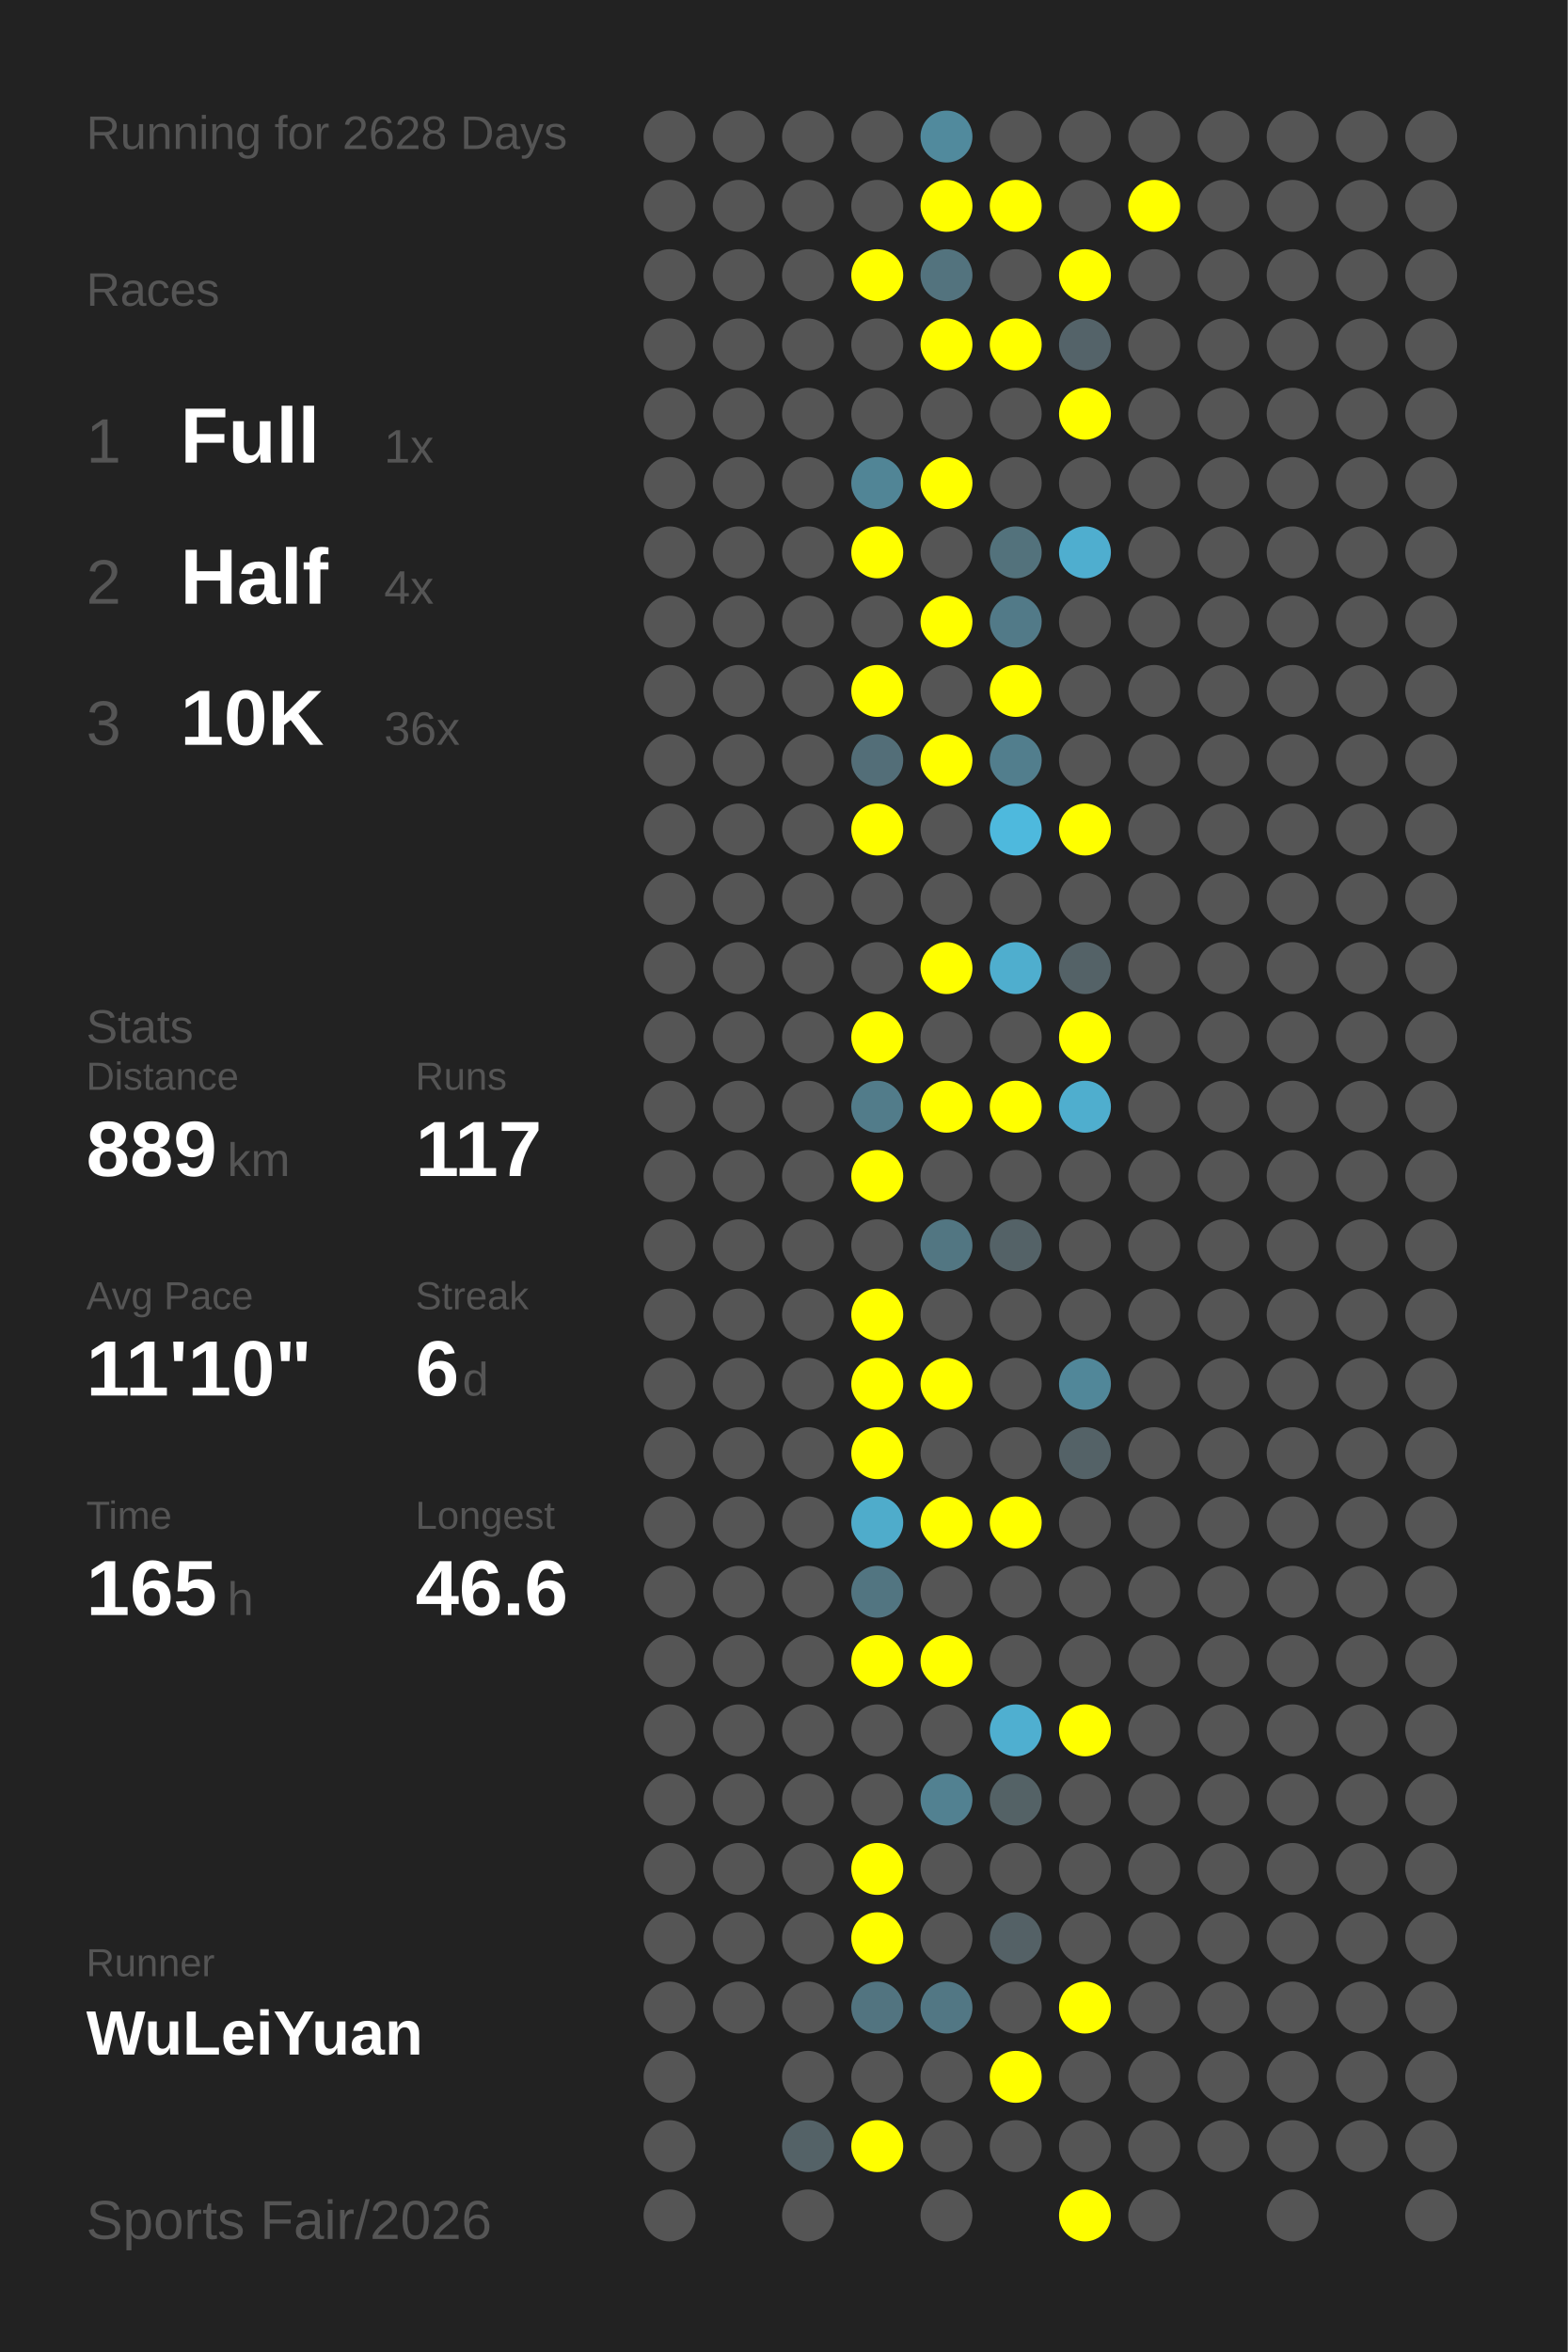
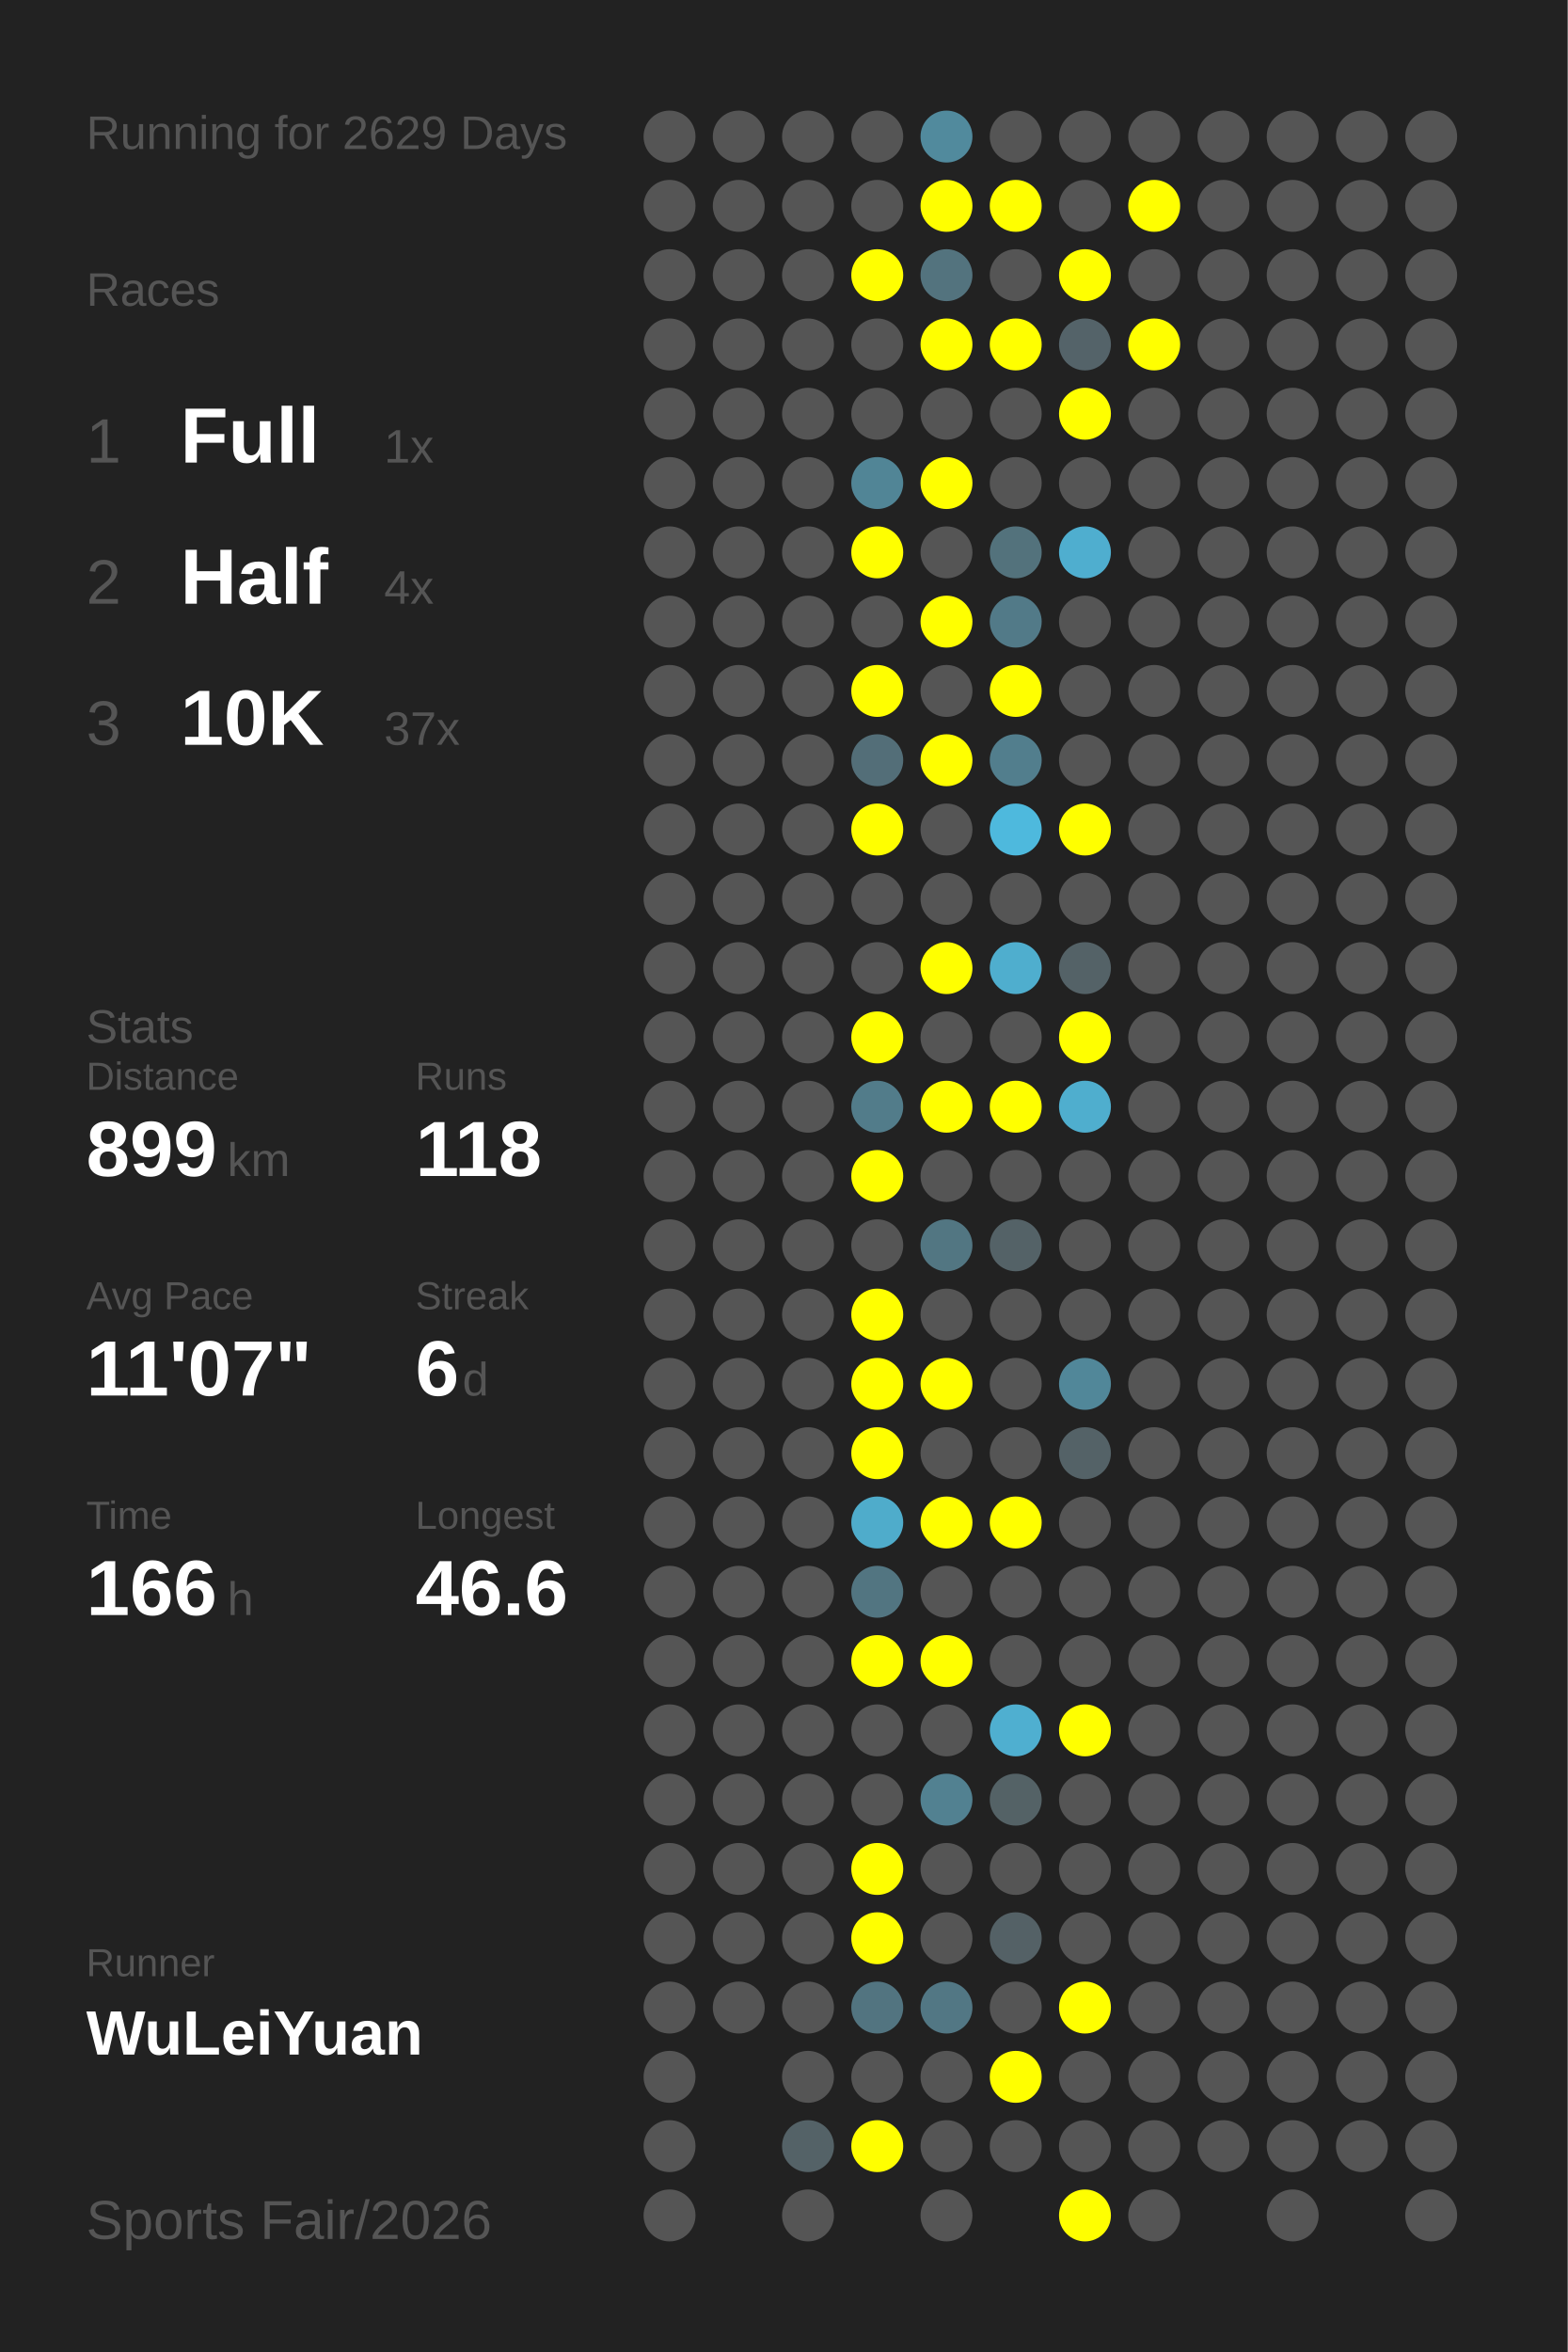
<svg xmlns="http://www.w3.org/2000/svg" baseProfile="full" height="300mm" version="1.1" viewBox="0,0,200,300" width="200mm">
  <defs />
  <rect fill="#222222" height="300" width="200" x="0" y="0" />
-   <text fill="#555555" style="font-size:6px; font-family:Arial;" x="11" y="19">Running for 2628 Days</text>
+   <text fill="#555555" style="font-size:6px; font-family:Arial;" x="11" y="19">Running for 2629 Days</text>
  <text fill="#555555" style="font-size:6px; font-family:Arial;" x="11" y="39">Races</text>
  <text fill="#555555" style="font-size:8px; font-family:Arial;" x="11" y="59">1</text>
  <text fill="#FFFFFF" style="font-size:10px; font-family:Arial; font-weight:bold;" x="23" y="59">Full</text>
  <text fill="#555555" style="font-size:6px; font-family:Arial;" x="49" y="59">1x</text>
  <text fill="#555555" style="font-size:8px; font-family:Arial;" x="11" y="77">2</text>
  <text fill="#FFFFFF" style="font-size:10px; font-family:Arial; font-weight:bold;" x="23" y="77">Half</text>
  <text fill="#555555" style="font-size:6px; font-family:Arial;" x="49" y="77">4x</text>
  <text fill="#555555" style="font-size:8px; font-family:Arial;" x="11" y="95">3</text>
  <text fill="#FFFFFF" style="font-size:10px; font-family:Arial; font-weight:bold;" x="23" y="95">10K</text>
-   <text fill="#555555" style="font-size:6px; font-family:Arial;" x="49" y="95">36x</text>
+   <text fill="#555555" style="font-size:6px; font-family:Arial;" x="49" y="95">37x</text>
  <text fill="#555555" style="font-size:6px; font-family:Arial;" x="11" y="133">Stats</text>
  <text fill="#555555" style="font-size:5px; font-family:Arial;" x="11" y="139">Distance</text>
-   <text fill="#FFFFFF" style="font-size:10px; font-family:Arial; font-weight:bold;" x="11" y="150">889</text>
+   <text fill="#FFFFFF" style="font-size:10px; font-family:Arial; font-weight:bold;" x="11" y="150">899</text>
  <text fill="#555555" style="font-size:6px; font-family:Arial;" x="29" y="150">km</text>
  <text fill="#555555" style="font-size:5px; font-family:Arial;" x="53" y="139">Runs</text>
-   <text fill="#FFFFFF" style="font-size:10px; font-family:Arial; font-weight:bold;" x="53" y="150">117</text>
+   <text fill="#FFFFFF" style="font-size:10px; font-family:Arial; font-weight:bold;" x="53" y="150">118</text>
  <text fill="#555555" style="font-size:5px; font-family:Arial;" x="11" y="167">Avg Pace</text>
-   <text fill="#FFFFFF" style="font-size:10px; font-family:Arial; font-weight:bold;" x="11" y="178">11'10"</text>
+   <text fill="#FFFFFF" style="font-size:10px; font-family:Arial; font-weight:bold;" x="11" y="178">11'07"</text>
  <text fill="#555555" style="font-size:5px; font-family:Arial;" x="53" y="167">Streak</text>
  <text fill="#FFFFFF" style="font-size:10px; font-family:Arial; font-weight:bold;" x="53" y="178">6</text>
  <text fill="#555555" style="font-size:6px; font-family:Arial;" x="59" y="178">d</text>
  <text fill="#555555" style="font-size:5px; font-family:Arial;" x="11" y="195">Time</text>
-   <text fill="#FFFFFF" style="font-size:10px; font-family:Arial; font-weight:bold;" x="11" y="206">165</text>
+   <text fill="#FFFFFF" style="font-size:10px; font-family:Arial; font-weight:bold;" x="11" y="206">166</text>
  <text fill="#555555" style="font-size:6px; font-family:Arial;" x="29" y="206">h</text>
  <text fill="#555555" style="font-size:5px; font-family:Arial;" x="53" y="195">Longest</text>
  <text fill="#FFFFFF" style="font-size:10px; font-family:Arial; font-weight:bold;" x="53" y="206">46.6</text>
  <text fill="#555555" style="font-size:5px; font-family:Arial;" x="11" y="252.065">Runner</text>
  <text fill="#FFFFFF" style="font-size:8px; font-family:Arial; font-weight:bold;" x="11" y="262.065">WuLeiYuan</text>
  <text fill="#555555" style="font-size:7px; font-family:Arial;" x="11" y="285.581">Sports Fair/2026</text>
  <circle cx="85.417" cy="17.419" fill="#555555" r="3.312" />
  <circle cx="85.417" cy="26.258" fill="#555555" r="3.312" />
  <circle cx="85.417" cy="35.097" fill="#555555" r="3.312" />
  <circle cx="85.417" cy="43.935" fill="#555555" r="3.312" />
  <circle cx="85.417" cy="52.774" fill="#555555" r="3.312" />
  <circle cx="85.417" cy="61.613" fill="#555555" r="3.312" />
  <circle cx="85.417" cy="70.452" fill="#555555" r="3.312" />
  <circle cx="85.417" cy="79.29" fill="#555555" r="3.312" />
  <circle cx="85.417" cy="88.129" fill="#555555" r="3.312" />
  <circle cx="85.417" cy="96.968" fill="#555555" r="3.312" />
  <circle cx="85.417" cy="105.806" fill="#555555" r="3.312" />
  <circle cx="85.417" cy="114.645" fill="#555555" r="3.312" />
  <circle cx="85.417" cy="123.484" fill="#555555" r="3.312" />
  <circle cx="85.417" cy="132.323" fill="#555555" r="3.312" />
  <circle cx="85.417" cy="141.161" fill="#555555" r="3.312" />
  <circle cx="85.417" cy="150" fill="#555555" r="3.312" />
  <circle cx="85.417" cy="158.839" fill="#555555" r="3.312" />
  <circle cx="85.417" cy="167.677" fill="#555555" r="3.312" />
  <circle cx="85.417" cy="176.516" fill="#555555" r="3.312" />
  <circle cx="85.417" cy="185.355" fill="#555555" r="3.312" />
  <circle cx="85.417" cy="194.194" fill="#555555" r="3.312" />
  <circle cx="85.417" cy="203.032" fill="#555555" r="3.312" />
  <circle cx="85.417" cy="211.871" fill="#555555" r="3.312" />
  <circle cx="85.417" cy="220.71" fill="#555555" r="3.312" />
  <circle cx="85.417" cy="229.548" fill="#555555" r="3.312" />
  <circle cx="85.417" cy="238.387" fill="#555555" r="3.312" />
  <circle cx="85.417" cy="247.226" fill="#555555" r="3.312" />
  <circle cx="85.417" cy="256.065" fill="#555555" r="3.312" />
  <circle cx="85.417" cy="264.903" fill="#555555" r="3.312" />
  <circle cx="85.417" cy="273.742" fill="#555555" r="3.312" />
  <circle cx="85.417" cy="282.581" fill="#555555" r="3.312" />
  <circle cx="94.25" cy="17.419" fill="#555555" r="3.312" />
  <circle cx="94.25" cy="26.258" fill="#555555" r="3.312" />
  <circle cx="94.25" cy="35.097" fill="#555555" r="3.312" />
  <circle cx="94.25" cy="43.935" fill="#555555" r="3.312" />
  <circle cx="94.25" cy="52.774" fill="#555555" r="3.312" />
  <circle cx="94.25" cy="61.613" fill="#555555" r="3.312" />
  <circle cx="94.25" cy="70.452" fill="#555555" r="3.312" />
  <circle cx="94.25" cy="79.29" fill="#555555" r="3.312" />
  <circle cx="94.25" cy="88.129" fill="#555555" r="3.312" />
  <circle cx="94.25" cy="96.968" fill="#555555" r="3.312" />
  <circle cx="94.25" cy="105.806" fill="#555555" r="3.312" />
  <circle cx="94.25" cy="114.645" fill="#555555" r="3.312" />
  <circle cx="94.25" cy="123.484" fill="#555555" r="3.312" />
  <circle cx="94.25" cy="132.323" fill="#555555" r="3.312" />
  <circle cx="94.25" cy="141.161" fill="#555555" r="3.312" />
  <circle cx="94.25" cy="150" fill="#555555" r="3.312" />
  <circle cx="94.25" cy="158.839" fill="#555555" r="3.312" />
  <circle cx="94.25" cy="167.677" fill="#555555" r="3.312" />
  <circle cx="94.25" cy="176.516" fill="#555555" r="3.312" />
  <circle cx="94.25" cy="185.355" fill="#555555" r="3.312" />
  <circle cx="94.25" cy="194.194" fill="#555555" r="3.312" />
  <circle cx="94.25" cy="203.032" fill="#555555" r="3.312" />
  <circle cx="94.25" cy="211.871" fill="#555555" r="3.312" />
  <circle cx="94.25" cy="220.71" fill="#555555" r="3.312" />
  <circle cx="94.25" cy="229.548" fill="#555555" r="3.312" />
  <circle cx="94.25" cy="238.387" fill="#555555" r="3.312" />
  <circle cx="94.25" cy="247.226" fill="#555555" r="3.312" />
  <circle cx="94.25" cy="256.065" fill="#555555" r="3.312" />
  <circle cx="103.083" cy="17.419" fill="#555555" r="3.312" />
  <circle cx="103.083" cy="26.258" fill="#555555" r="3.312" />
  <circle cx="103.083" cy="35.097" fill="#555555" r="3.312" />
  <circle cx="103.083" cy="43.935" fill="#555555" r="3.312" />
  <circle cx="103.083" cy="52.774" fill="#555555" r="3.312" />
  <circle cx="103.083" cy="61.613" fill="#555555" r="3.312" />
  <circle cx="103.083" cy="70.452" fill="#555555" r="3.312" />
  <circle cx="103.083" cy="79.29" fill="#555555" r="3.312" />
  <circle cx="103.083" cy="88.129" fill="#555555" r="3.312" />
  <circle cx="103.083" cy="96.968" fill="#555555" r="3.312" />
  <circle cx="103.083" cy="105.806" fill="#555555" r="3.312" />
  <circle cx="103.083" cy="114.645" fill="#555555" r="3.312" />
  <circle cx="103.083" cy="123.484" fill="#555555" r="3.312" />
  <circle cx="103.083" cy="132.323" fill="#555555" r="3.312" />
  <circle cx="103.083" cy="141.161" fill="#555555" r="3.312" />
  <circle cx="103.083" cy="150" fill="#555555" r="3.312" />
  <circle cx="103.083" cy="158.839" fill="#555555" r="3.312" />
  <circle cx="103.083" cy="167.677" fill="#555555" r="3.312" />
  <circle cx="103.083" cy="176.516" fill="#555555" r="3.312" />
  <circle cx="103.083" cy="185.355" fill="#555555" r="3.312" />
  <circle cx="103.083" cy="194.194" fill="#555555" r="3.312" />
  <circle cx="103.083" cy="203.032" fill="#555555" r="3.312" />
  <circle cx="103.083" cy="211.871" fill="#555555" r="3.312" />
  <circle cx="103.083" cy="220.71" fill="#555555" r="3.312" />
  <circle cx="103.083" cy="229.548" fill="#555555" r="3.312" />
  <circle cx="103.083" cy="238.387" fill="#555555" r="3.312" />
  <circle cx="103.083" cy="247.226" fill="#555555" r="3.312" />
  <circle cx="103.083" cy="256.065" fill="#555555" r="3.312" />
  <circle cx="103.083" cy="264.903" fill="#555555" r="3.312" />
  <circle cx="103.083" cy="273.742" fill="#546267" r="3.312" />
  <circle cx="103.083" cy="282.581" fill="#555555" r="3.312" />
  <circle cx="111.917" cy="17.419" fill="#555555" r="3.312" />
  <circle cx="111.917" cy="26.258" fill="#555555" r="3.312" />
  <circle cx="111.917" cy="35.097" fill="#FFFF00" r="3.312" />
  <circle cx="111.917" cy="43.935" fill="#555555" r="3.312" />
  <circle cx="111.917" cy="52.774" fill="#555555" r="3.312" />
  <circle cx="111.917" cy="61.613" fill="#518596" r="3.312" />
  <circle cx="111.917" cy="70.452" fill="#FFFF00" r="3.312" />
  <circle cx="111.917" cy="79.29" fill="#555555" r="3.312" />
  <circle cx="111.917" cy="88.129" fill="#FFFF00" r="3.312" />
  <circle cx="111.917" cy="96.968" fill="#536e78" r="3.312" />
  <circle cx="111.917" cy="105.806" fill="#FFFF00" r="3.312" />
  <circle cx="111.917" cy="114.645" fill="#555555" r="3.312" />
  <circle cx="111.917" cy="123.484" fill="#555555" r="3.312" />
  <circle cx="111.917" cy="132.323" fill="#FFFF00" r="3.312" />
  <circle cx="111.917" cy="141.161" fill="#527c8a" r="3.312" />
  <circle cx="111.917" cy="150" fill="#FFFF00" r="3.312" />
  <circle cx="111.917" cy="158.839" fill="#555555" r="3.312" />
  <circle cx="111.917" cy="167.677" fill="#FFFF00" r="3.312" />
  <circle cx="111.917" cy="176.516" fill="#FFFF00" r="3.312" />
  <circle cx="111.917" cy="185.355" fill="#FFFF00" r="3.312" />
  <circle cx="111.917" cy="194.194" fill="#4faccb" r="3.312" />
  <circle cx="111.917" cy="203.032" fill="#527581" r="3.312" />
  <circle cx="111.917" cy="211.871" fill="#FFFF00" r="3.312" />
  <circle cx="111.917" cy="220.71" fill="#555555" r="3.312" />
  <circle cx="111.917" cy="229.548" fill="#555555" r="3.312" />
  <circle cx="111.917" cy="238.387" fill="#FFFF00" r="3.312" />
  <circle cx="111.917" cy="247.226" fill="#FFFF00" r="3.312" />
  <circle cx="111.917" cy="256.065" fill="#527480" r="3.312" />
  <circle cx="111.917" cy="264.903" fill="#555555" r="3.312" />
  <circle cx="111.917" cy="273.742" fill="#FFFF00" r="3.312" />
  <circle cx="120.75" cy="17.419" fill="#518a9d" r="3.312" />
  <circle cx="120.75" cy="26.258" fill="#FFFF00" r="3.312" />
  <circle cx="120.75" cy="35.097" fill="#53737e" r="3.312" />
  <circle cx="120.75" cy="43.935" fill="#FFFF00" r="3.312" />
  <circle cx="120.75" cy="52.774" fill="#555555" r="3.312" />
  <circle cx="120.75" cy="61.613" fill="#FFFF00" r="3.312" />
  <circle cx="120.75" cy="70.452" fill="#555555" r="3.312" />
  <circle cx="120.75" cy="79.29" fill="#FFFF00" r="3.312" />
  <circle cx="120.75" cy="88.129" fill="#555555" r="3.312" />
  <circle cx="120.75" cy="96.968" fill="#FFFF00" r="3.312" />
  <circle cx="120.75" cy="105.806" fill="#555555" r="3.312" />
  <circle cx="120.75" cy="114.645" fill="#555555" r="3.312" />
  <circle cx="120.75" cy="123.484" fill="#FFFF00" r="3.312" />
  <circle cx="120.75" cy="132.323" fill="#555555" r="3.312" />
  <circle cx="120.75" cy="141.161" fill="#FFFF00" r="3.312" />
  <circle cx="120.75" cy="150" fill="#555555" r="3.312" />
  <circle cx="120.75" cy="158.839" fill="#527682" r="3.312" />
  <circle cx="120.75" cy="167.677" fill="#555555" r="3.312" />
  <circle cx="120.75" cy="176.516" fill="#FFFF00" r="3.312" />
  <circle cx="120.75" cy="185.355" fill="#555555" r="3.312" />
  <circle cx="120.75" cy="194.194" fill="#FFFF00" r="3.312" />
  <circle cx="120.75" cy="203.032" fill="#555555" r="3.312" />
  <circle cx="120.75" cy="211.871" fill="#FFFF00" r="3.312" />
  <circle cx="120.75" cy="220.71" fill="#555555" r="3.312" />
  <circle cx="120.75" cy="229.548" fill="#528191" r="3.312" />
  <circle cx="120.75" cy="238.387" fill="#555555" r="3.312" />
  <circle cx="120.75" cy="247.226" fill="#555555" r="3.312" />
  <circle cx="120.75" cy="256.065" fill="#527784" r="3.312" />
  <circle cx="120.75" cy="264.903" fill="#555555" r="3.312" />
  <circle cx="120.75" cy="273.742" fill="#555555" r="3.312" />
  <circle cx="120.75" cy="282.581" fill="#555555" r="3.312" />
  <circle cx="129.583" cy="17.419" fill="#555555" r="3.312" />
  <circle cx="129.583" cy="26.258" fill="#FFFF00" r="3.312" />
  <circle cx="129.583" cy="35.097" fill="#555555" r="3.312" />
  <circle cx="129.583" cy="43.935" fill="#FFFF00" r="3.312" />
  <circle cx="129.583" cy="52.774" fill="#555555" r="3.312" />
  <circle cx="129.583" cy="61.613" fill="#555555" r="3.312" />
  <circle cx="129.583" cy="70.452" fill="#53727c" r="3.312" />
  <circle cx="129.583" cy="79.29" fill="#527a88" r="3.312" />
  <circle cx="129.583" cy="88.129" fill="#FFFF00" r="3.312" />
  <circle cx="129.583" cy="96.968" fill="#527e8d" r="3.312" />
  <circle cx="129.583" cy="105.806" fill="#4eb9dd" r="3.312" />
  <circle cx="129.583" cy="114.645" fill="#555555" r="3.312" />
  <circle cx="129.583" cy="123.484" fill="#4faece" r="3.312" />
  <circle cx="129.583" cy="132.323" fill="#555555" r="3.312" />
  <circle cx="129.583" cy="141.161" fill="#FFFF00" r="3.312" />
  <circle cx="129.583" cy="150" fill="#555555" r="3.312" />
  <circle cx="129.583" cy="158.839" fill="#546267" r="3.312" />
  <circle cx="129.583" cy="167.677" fill="#555555" r="3.312" />
  <circle cx="129.583" cy="176.516" fill="#555555" r="3.312" />
  <circle cx="129.583" cy="185.355" fill="#555555" r="3.312" />
  <circle cx="129.583" cy="194.194" fill="#FFFF00" r="3.312" />
  <circle cx="129.583" cy="203.032" fill="#555555" r="3.312" />
  <circle cx="129.583" cy="211.871" fill="#555555" r="3.312" />
  <circle cx="129.583" cy="220.71" fill="#4fafd0" r="3.312" />
  <circle cx="129.583" cy="229.548" fill="#546266" r="3.312" />
  <circle cx="129.583" cy="238.387" fill="#555555" r="3.312" />
  <circle cx="129.583" cy="247.226" fill="#546166" r="3.312" />
  <circle cx="129.583" cy="256.065" fill="#555555" r="3.312" />
  <circle cx="129.583" cy="264.903" fill="#FFFF00" r="3.312" />
  <circle cx="129.583" cy="273.742" fill="#555555" r="3.312" />
  <circle cx="138.417" cy="17.419" fill="#555555" r="3.312" />
  <circle cx="138.417" cy="26.258" fill="#555555" r="3.312" />
  <circle cx="138.417" cy="35.097" fill="#FFFF00" r="3.312" />
  <circle cx="138.417" cy="43.935" fill="#546369" r="3.312" />
  <circle cx="138.417" cy="52.774" fill="#FFFF00" r="3.312" />
  <circle cx="138.417" cy="61.613" fill="#555555" r="3.312" />
  <circle cx="138.417" cy="70.452" fill="#4faecf" r="3.312" />
  <circle cx="138.417" cy="79.29" fill="#555555" r="3.312" />
  <circle cx="138.417" cy="88.129" fill="#555555" r="3.312" />
  <circle cx="138.417" cy="96.968" fill="#555555" r="3.312" />
  <circle cx="138.417" cy="105.806" fill="#FFFF00" r="3.312" />
  <circle cx="138.417" cy="114.645" fill="#555555" r="3.312" />
  <circle cx="138.417" cy="123.484" fill="#546267" r="3.312" />
  <circle cx="138.417" cy="132.323" fill="#FFFF00" r="3.312" />
  <circle cx="138.417" cy="141.161" fill="#4faece" r="3.312" />
  <circle cx="138.417" cy="150" fill="#555555" r="3.312" />
  <circle cx="138.417" cy="158.839" fill="#555555" r="3.312" />
  <circle cx="138.417" cy="167.677" fill="#555555" r="3.312" />
  <circle cx="138.417" cy="176.516" fill="#518799" r="3.312" />
  <circle cx="138.417" cy="185.355" fill="#546267" r="3.312" />
  <circle cx="138.417" cy="194.194" fill="#555555" r="3.312" />
  <circle cx="138.417" cy="203.032" fill="#555555" r="3.312" />
  <circle cx="138.417" cy="211.871" fill="#555555" r="3.312" />
  <circle cx="138.417" cy="220.71" fill="#FFFF00" r="3.312" />
  <circle cx="138.417" cy="229.548" fill="#555555" r="3.312" />
  <circle cx="138.417" cy="238.387" fill="#555555" r="3.312" />
  <circle cx="138.417" cy="247.226" fill="#555555" r="3.312" />
  <circle cx="138.417" cy="256.065" fill="#FFFF00" r="3.312" />
  <circle cx="138.417" cy="264.903" fill="#555555" r="3.312" />
  <circle cx="138.417" cy="273.742" fill="#555555" r="3.312" />
  <circle cx="138.417" cy="282.581" fill="#FFFF00" r="3.312" />
  <circle cx="147.25" cy="17.419" fill="#555555" r="3.312" />
  <circle cx="147.25" cy="26.258" fill="#FFFF00" r="3.312" />
  <circle cx="147.25" cy="35.097" fill="#555555" r="3.312" />
-   <circle cx="147.25" cy="43.935" fill="#555555" r="3.312" />
+   <circle cx="147.25" cy="43.935" fill="#FFFF00" r="3.312" />
  <circle cx="147.25" cy="52.774" fill="#555555" r="3.312" />
  <circle cx="147.25" cy="61.613" fill="#555555" r="3.312" />
  <circle cx="147.25" cy="70.452" fill="#555555" r="3.312" />
  <circle cx="147.25" cy="79.29" fill="#555555" r="3.312" />
  <circle cx="147.25" cy="88.129" fill="#555555" r="3.312" />
  <circle cx="147.25" cy="96.968" fill="#555555" r="3.312" />
  <circle cx="147.25" cy="105.806" fill="#555555" r="3.312" />
  <circle cx="147.25" cy="114.645" fill="#555555" r="3.312" />
  <circle cx="147.25" cy="123.484" fill="#555555" r="3.312" />
  <circle cx="147.25" cy="132.323" fill="#555555" r="3.312" />
  <circle cx="147.25" cy="141.161" fill="#555555" r="3.312" />
  <circle cx="147.25" cy="150" fill="#555555" r="3.312" />
  <circle cx="147.25" cy="158.839" fill="#555555" r="3.312" />
  <circle cx="147.25" cy="167.677" fill="#555555" r="3.312" />
  <circle cx="147.25" cy="176.516" fill="#555555" r="3.312" />
  <circle cx="147.25" cy="185.355" fill="#555555" r="3.312" />
  <circle cx="147.25" cy="194.194" fill="#555555" r="3.312" />
  <circle cx="147.25" cy="203.032" fill="#555555" r="3.312" />
  <circle cx="147.25" cy="211.871" fill="#555555" r="3.312" />
  <circle cx="147.25" cy="220.71" fill="#555555" r="3.312" />
  <circle cx="147.25" cy="229.548" fill="#555555" r="3.312" />
  <circle cx="147.25" cy="238.387" fill="#555555" r="3.312" />
  <circle cx="147.25" cy="247.226" fill="#555555" r="3.312" />
  <circle cx="147.25" cy="256.065" fill="#555555" r="3.312" />
  <circle cx="147.25" cy="264.903" fill="#555555" r="3.312" />
  <circle cx="147.25" cy="273.742" fill="#555555" r="3.312" />
  <circle cx="147.25" cy="282.581" fill="#555555" r="3.312" />
  <circle cx="156.083" cy="17.419" fill="#555555" r="3.312" />
  <circle cx="156.083" cy="26.258" fill="#555555" r="3.312" />
  <circle cx="156.083" cy="35.097" fill="#555555" r="3.312" />
  <circle cx="156.083" cy="43.935" fill="#555555" r="3.312" />
  <circle cx="156.083" cy="52.774" fill="#555555" r="3.312" />
  <circle cx="156.083" cy="61.613" fill="#555555" r="3.312" />
  <circle cx="156.083" cy="70.452" fill="#555555" r="3.312" />
  <circle cx="156.083" cy="79.29" fill="#555555" r="3.312" />
  <circle cx="156.083" cy="88.129" fill="#555555" r="3.312" />
  <circle cx="156.083" cy="96.968" fill="#555555" r="3.312" />
  <circle cx="156.083" cy="105.806" fill="#555555" r="3.312" />
  <circle cx="156.083" cy="114.645" fill="#555555" r="3.312" />
  <circle cx="156.083" cy="123.484" fill="#555555" r="3.312" />
  <circle cx="156.083" cy="132.323" fill="#555555" r="3.312" />
  <circle cx="156.083" cy="141.161" fill="#555555" r="3.312" />
  <circle cx="156.083" cy="150" fill="#555555" r="3.312" />
  <circle cx="156.083" cy="158.839" fill="#555555" r="3.312" />
  <circle cx="156.083" cy="167.677" fill="#555555" r="3.312" />
  <circle cx="156.083" cy="176.516" fill="#555555" r="3.312" />
  <circle cx="156.083" cy="185.355" fill="#555555" r="3.312" />
  <circle cx="156.083" cy="194.194" fill="#555555" r="3.312" />
  <circle cx="156.083" cy="203.032" fill="#555555" r="3.312" />
  <circle cx="156.083" cy="211.871" fill="#555555" r="3.312" />
  <circle cx="156.083" cy="220.71" fill="#555555" r="3.312" />
  <circle cx="156.083" cy="229.548" fill="#555555" r="3.312" />
  <circle cx="156.083" cy="238.387" fill="#555555" r="3.312" />
  <circle cx="156.083" cy="247.226" fill="#555555" r="3.312" />
  <circle cx="156.083" cy="256.065" fill="#555555" r="3.312" />
  <circle cx="156.083" cy="264.903" fill="#555555" r="3.312" />
  <circle cx="156.083" cy="273.742" fill="#555555" r="3.312" />
  <circle cx="164.917" cy="17.419" fill="#555555" r="3.312" />
  <circle cx="164.917" cy="26.258" fill="#555555" r="3.312" />
  <circle cx="164.917" cy="35.097" fill="#555555" r="3.312" />
  <circle cx="164.917" cy="43.935" fill="#555555" r="3.312" />
  <circle cx="164.917" cy="52.774" fill="#555555" r="3.312" />
  <circle cx="164.917" cy="61.613" fill="#555555" r="3.312" />
  <circle cx="164.917" cy="70.452" fill="#555555" r="3.312" />
  <circle cx="164.917" cy="79.29" fill="#555555" r="3.312" />
  <circle cx="164.917" cy="88.129" fill="#555555" r="3.312" />
  <circle cx="164.917" cy="96.968" fill="#555555" r="3.312" />
  <circle cx="164.917" cy="105.806" fill="#555555" r="3.312" />
  <circle cx="164.917" cy="114.645" fill="#555555" r="3.312" />
  <circle cx="164.917" cy="123.484" fill="#555555" r="3.312" />
  <circle cx="164.917" cy="132.323" fill="#555555" r="3.312" />
  <circle cx="164.917" cy="141.161" fill="#555555" r="3.312" />
  <circle cx="164.917" cy="150" fill="#555555" r="3.312" />
  <circle cx="164.917" cy="158.839" fill="#555555" r="3.312" />
  <circle cx="164.917" cy="167.677" fill="#555555" r="3.312" />
  <circle cx="164.917" cy="176.516" fill="#555555" r="3.312" />
  <circle cx="164.917" cy="185.355" fill="#555555" r="3.312" />
  <circle cx="164.917" cy="194.194" fill="#555555" r="3.312" />
  <circle cx="164.917" cy="203.032" fill="#555555" r="3.312" />
  <circle cx="164.917" cy="211.871" fill="#555555" r="3.312" />
  <circle cx="164.917" cy="220.71" fill="#555555" r="3.312" />
  <circle cx="164.917" cy="229.548" fill="#555555" r="3.312" />
  <circle cx="164.917" cy="238.387" fill="#555555" r="3.312" />
  <circle cx="164.917" cy="247.226" fill="#555555" r="3.312" />
  <circle cx="164.917" cy="256.065" fill="#555555" r="3.312" />
  <circle cx="164.917" cy="264.903" fill="#555555" r="3.312" />
  <circle cx="164.917" cy="273.742" fill="#555555" r="3.312" />
  <circle cx="164.917" cy="282.581" fill="#555555" r="3.312" />
  <circle cx="173.75" cy="17.419" fill="#555555" r="3.312" />
  <circle cx="173.75" cy="26.258" fill="#555555" r="3.312" />
  <circle cx="173.75" cy="35.097" fill="#555555" r="3.312" />
  <circle cx="173.75" cy="43.935" fill="#555555" r="3.312" />
  <circle cx="173.75" cy="52.774" fill="#555555" r="3.312" />
  <circle cx="173.75" cy="61.613" fill="#555555" r="3.312" />
  <circle cx="173.75" cy="70.452" fill="#555555" r="3.312" />
  <circle cx="173.75" cy="79.29" fill="#555555" r="3.312" />
  <circle cx="173.75" cy="88.129" fill="#555555" r="3.312" />
  <circle cx="173.75" cy="96.968" fill="#555555" r="3.312" />
  <circle cx="173.75" cy="105.806" fill="#555555" r="3.312" />
  <circle cx="173.75" cy="114.645" fill="#555555" r="3.312" />
  <circle cx="173.75" cy="123.484" fill="#555555" r="3.312" />
  <circle cx="173.75" cy="132.323" fill="#555555" r="3.312" />
  <circle cx="173.75" cy="141.161" fill="#555555" r="3.312" />
  <circle cx="173.75" cy="150" fill="#555555" r="3.312" />
  <circle cx="173.75" cy="158.839" fill="#555555" r="3.312" />
  <circle cx="173.75" cy="167.677" fill="#555555" r="3.312" />
  <circle cx="173.75" cy="176.516" fill="#555555" r="3.312" />
  <circle cx="173.75" cy="185.355" fill="#555555" r="3.312" />
  <circle cx="173.75" cy="194.194" fill="#555555" r="3.312" />
  <circle cx="173.75" cy="203.032" fill="#555555" r="3.312" />
  <circle cx="173.75" cy="211.871" fill="#555555" r="3.312" />
  <circle cx="173.75" cy="220.71" fill="#555555" r="3.312" />
  <circle cx="173.75" cy="229.548" fill="#555555" r="3.312" />
  <circle cx="173.75" cy="238.387" fill="#555555" r="3.312" />
  <circle cx="173.75" cy="247.226" fill="#555555" r="3.312" />
  <circle cx="173.75" cy="256.065" fill="#555555" r="3.312" />
  <circle cx="173.75" cy="264.903" fill="#555555" r="3.312" />
  <circle cx="173.75" cy="273.742" fill="#555555" r="3.312" />
  <circle cx="182.583" cy="17.419" fill="#555555" r="3.312" />
  <circle cx="182.583" cy="26.258" fill="#555555" r="3.312" />
  <circle cx="182.583" cy="35.097" fill="#555555" r="3.312" />
  <circle cx="182.583" cy="43.935" fill="#555555" r="3.312" />
  <circle cx="182.583" cy="52.774" fill="#555555" r="3.312" />
  <circle cx="182.583" cy="61.613" fill="#555555" r="3.312" />
  <circle cx="182.583" cy="70.452" fill="#555555" r="3.312" />
  <circle cx="182.583" cy="79.29" fill="#555555" r="3.312" />
  <circle cx="182.583" cy="88.129" fill="#555555" r="3.312" />
  <circle cx="182.583" cy="96.968" fill="#555555" r="3.312" />
  <circle cx="182.583" cy="105.806" fill="#555555" r="3.312" />
  <circle cx="182.583" cy="114.645" fill="#555555" r="3.312" />
  <circle cx="182.583" cy="123.484" fill="#555555" r="3.312" />
  <circle cx="182.583" cy="132.323" fill="#555555" r="3.312" />
  <circle cx="182.583" cy="141.161" fill="#555555" r="3.312" />
  <circle cx="182.583" cy="150" fill="#555555" r="3.312" />
  <circle cx="182.583" cy="158.839" fill="#555555" r="3.312" />
  <circle cx="182.583" cy="167.677" fill="#555555" r="3.312" />
  <circle cx="182.583" cy="176.516" fill="#555555" r="3.312" />
  <circle cx="182.583" cy="185.355" fill="#555555" r="3.312" />
  <circle cx="182.583" cy="194.194" fill="#555555" r="3.312" />
  <circle cx="182.583" cy="203.032" fill="#555555" r="3.312" />
  <circle cx="182.583" cy="211.871" fill="#555555" r="3.312" />
  <circle cx="182.583" cy="220.71" fill="#555555" r="3.312" />
  <circle cx="182.583" cy="229.548" fill="#555555" r="3.312" />
  <circle cx="182.583" cy="238.387" fill="#555555" r="3.312" />
  <circle cx="182.583" cy="247.226" fill="#555555" r="3.312" />
  <circle cx="182.583" cy="256.065" fill="#555555" r="3.312" />
  <circle cx="182.583" cy="264.903" fill="#555555" r="3.312" />
  <circle cx="182.583" cy="273.742" fill="#555555" r="3.312" />
  <circle cx="182.583" cy="282.581" fill="#555555" r="3.312" />
</svg>
